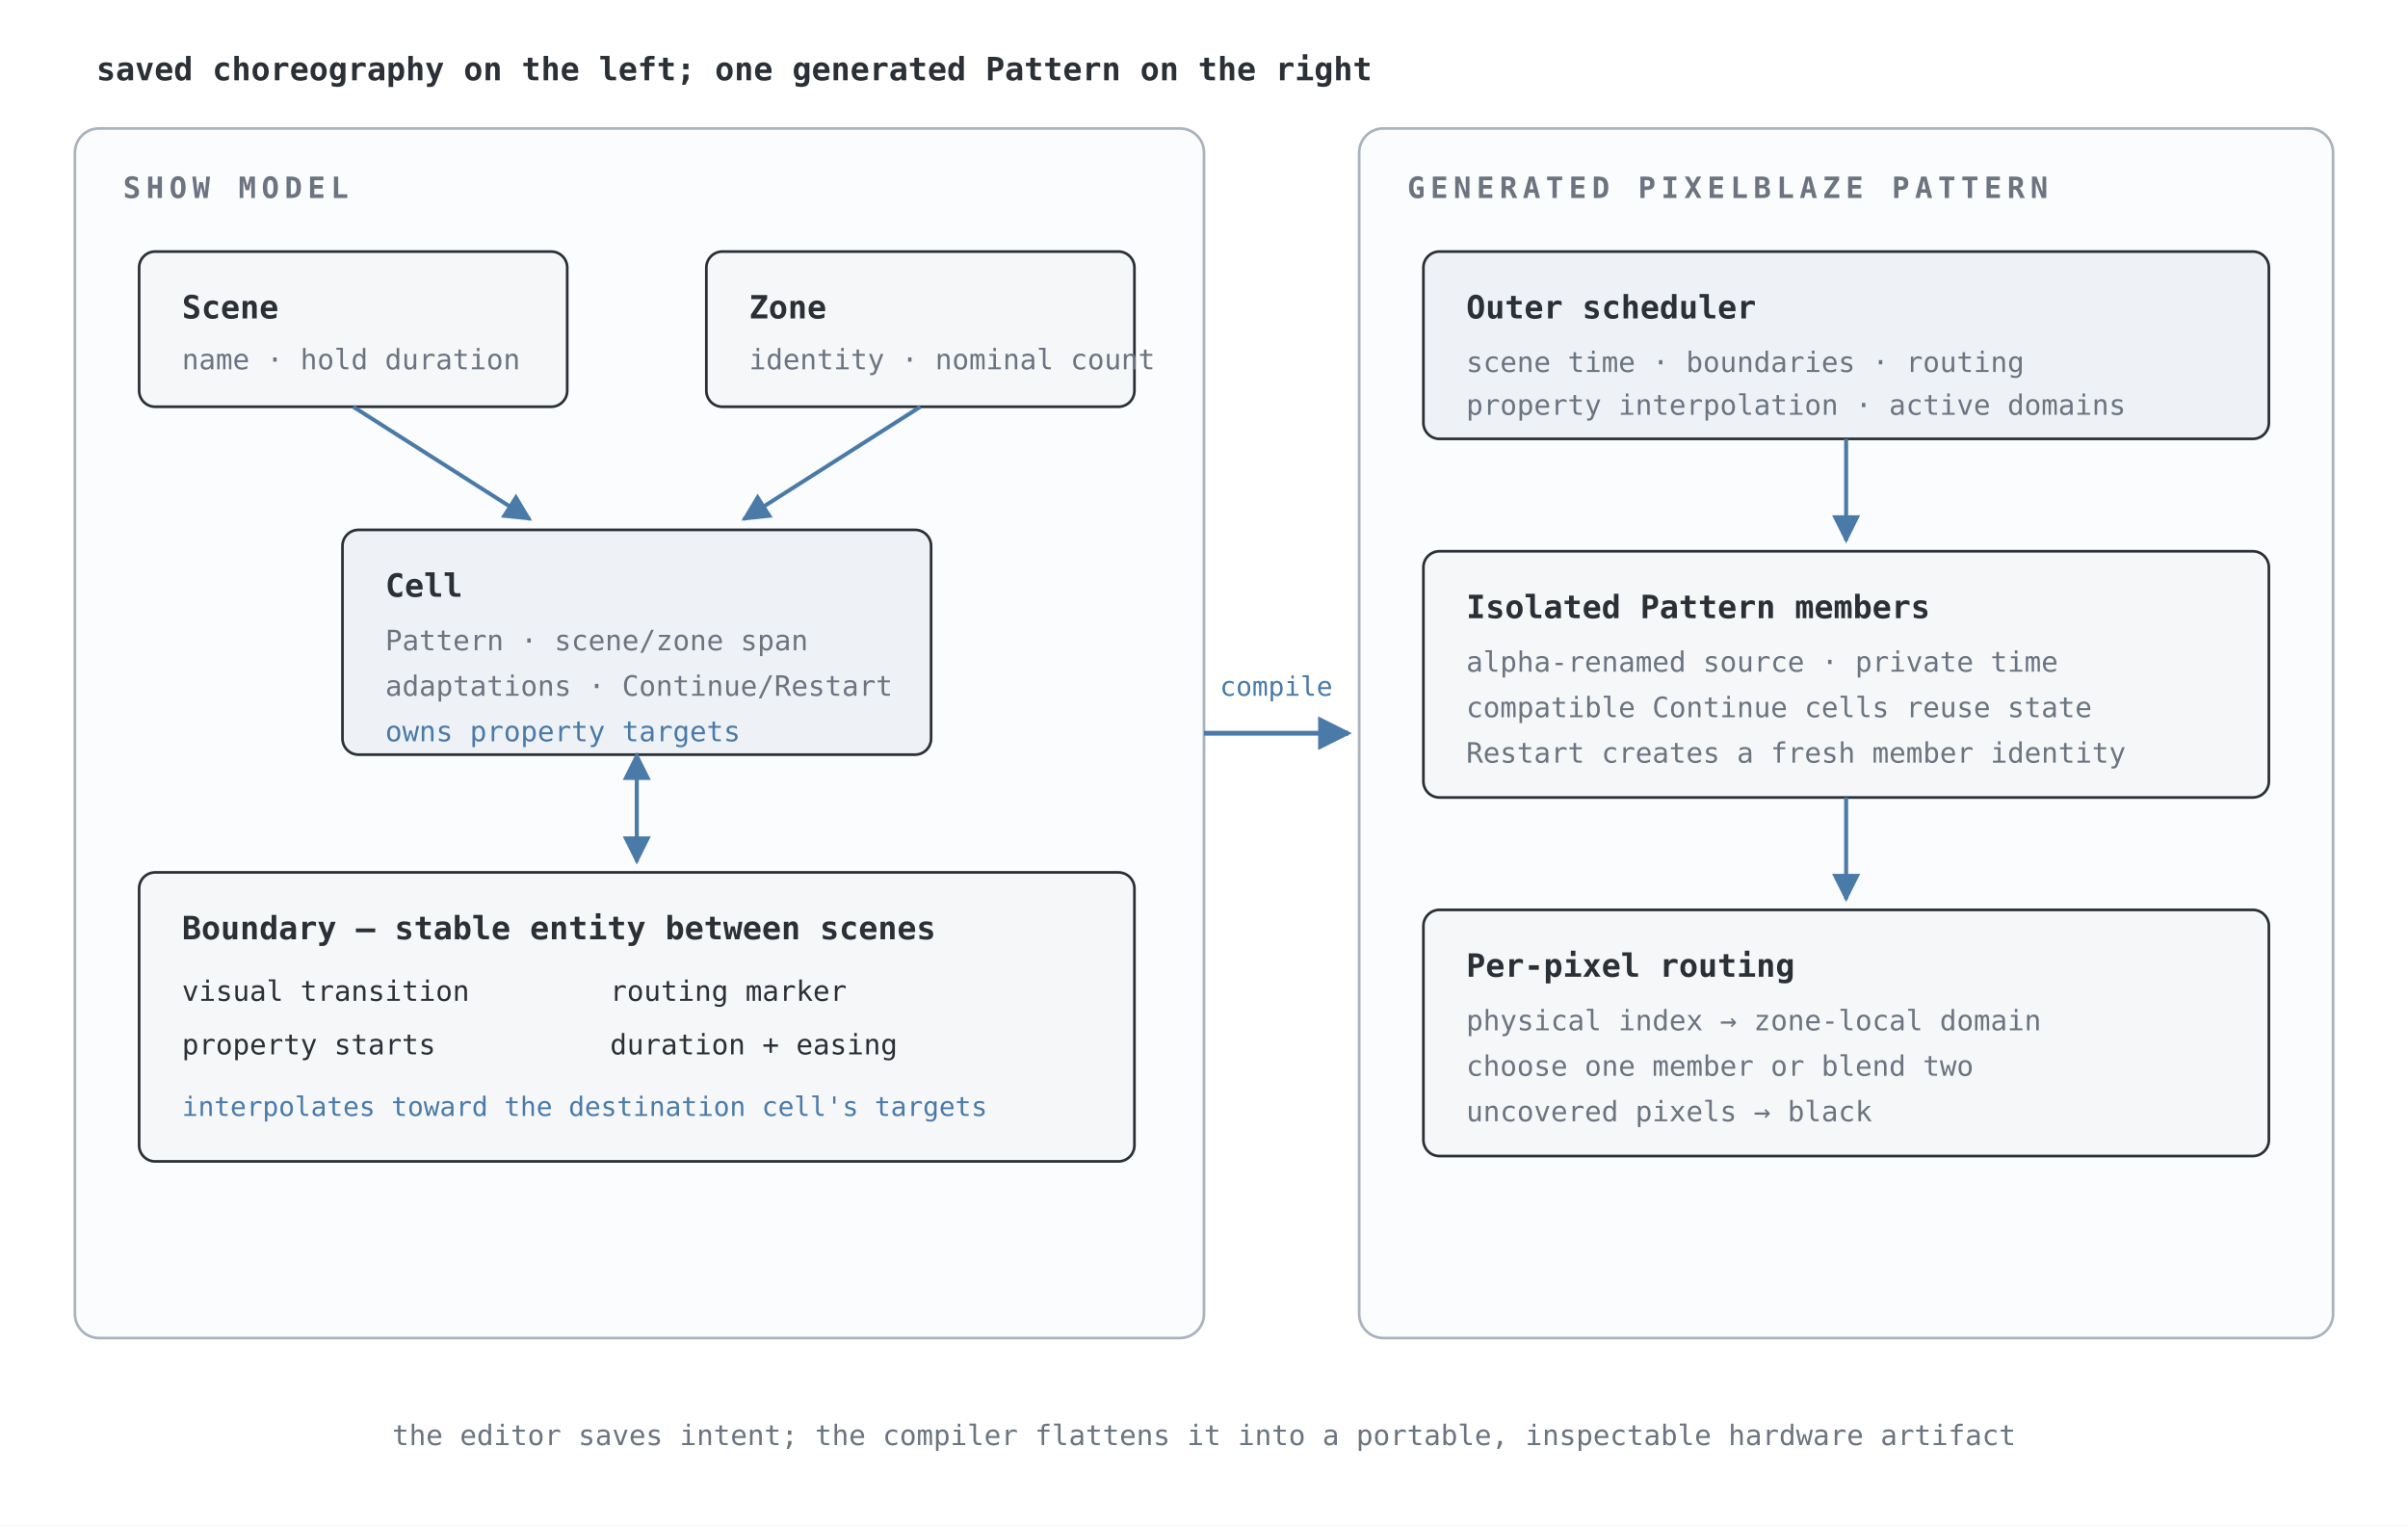
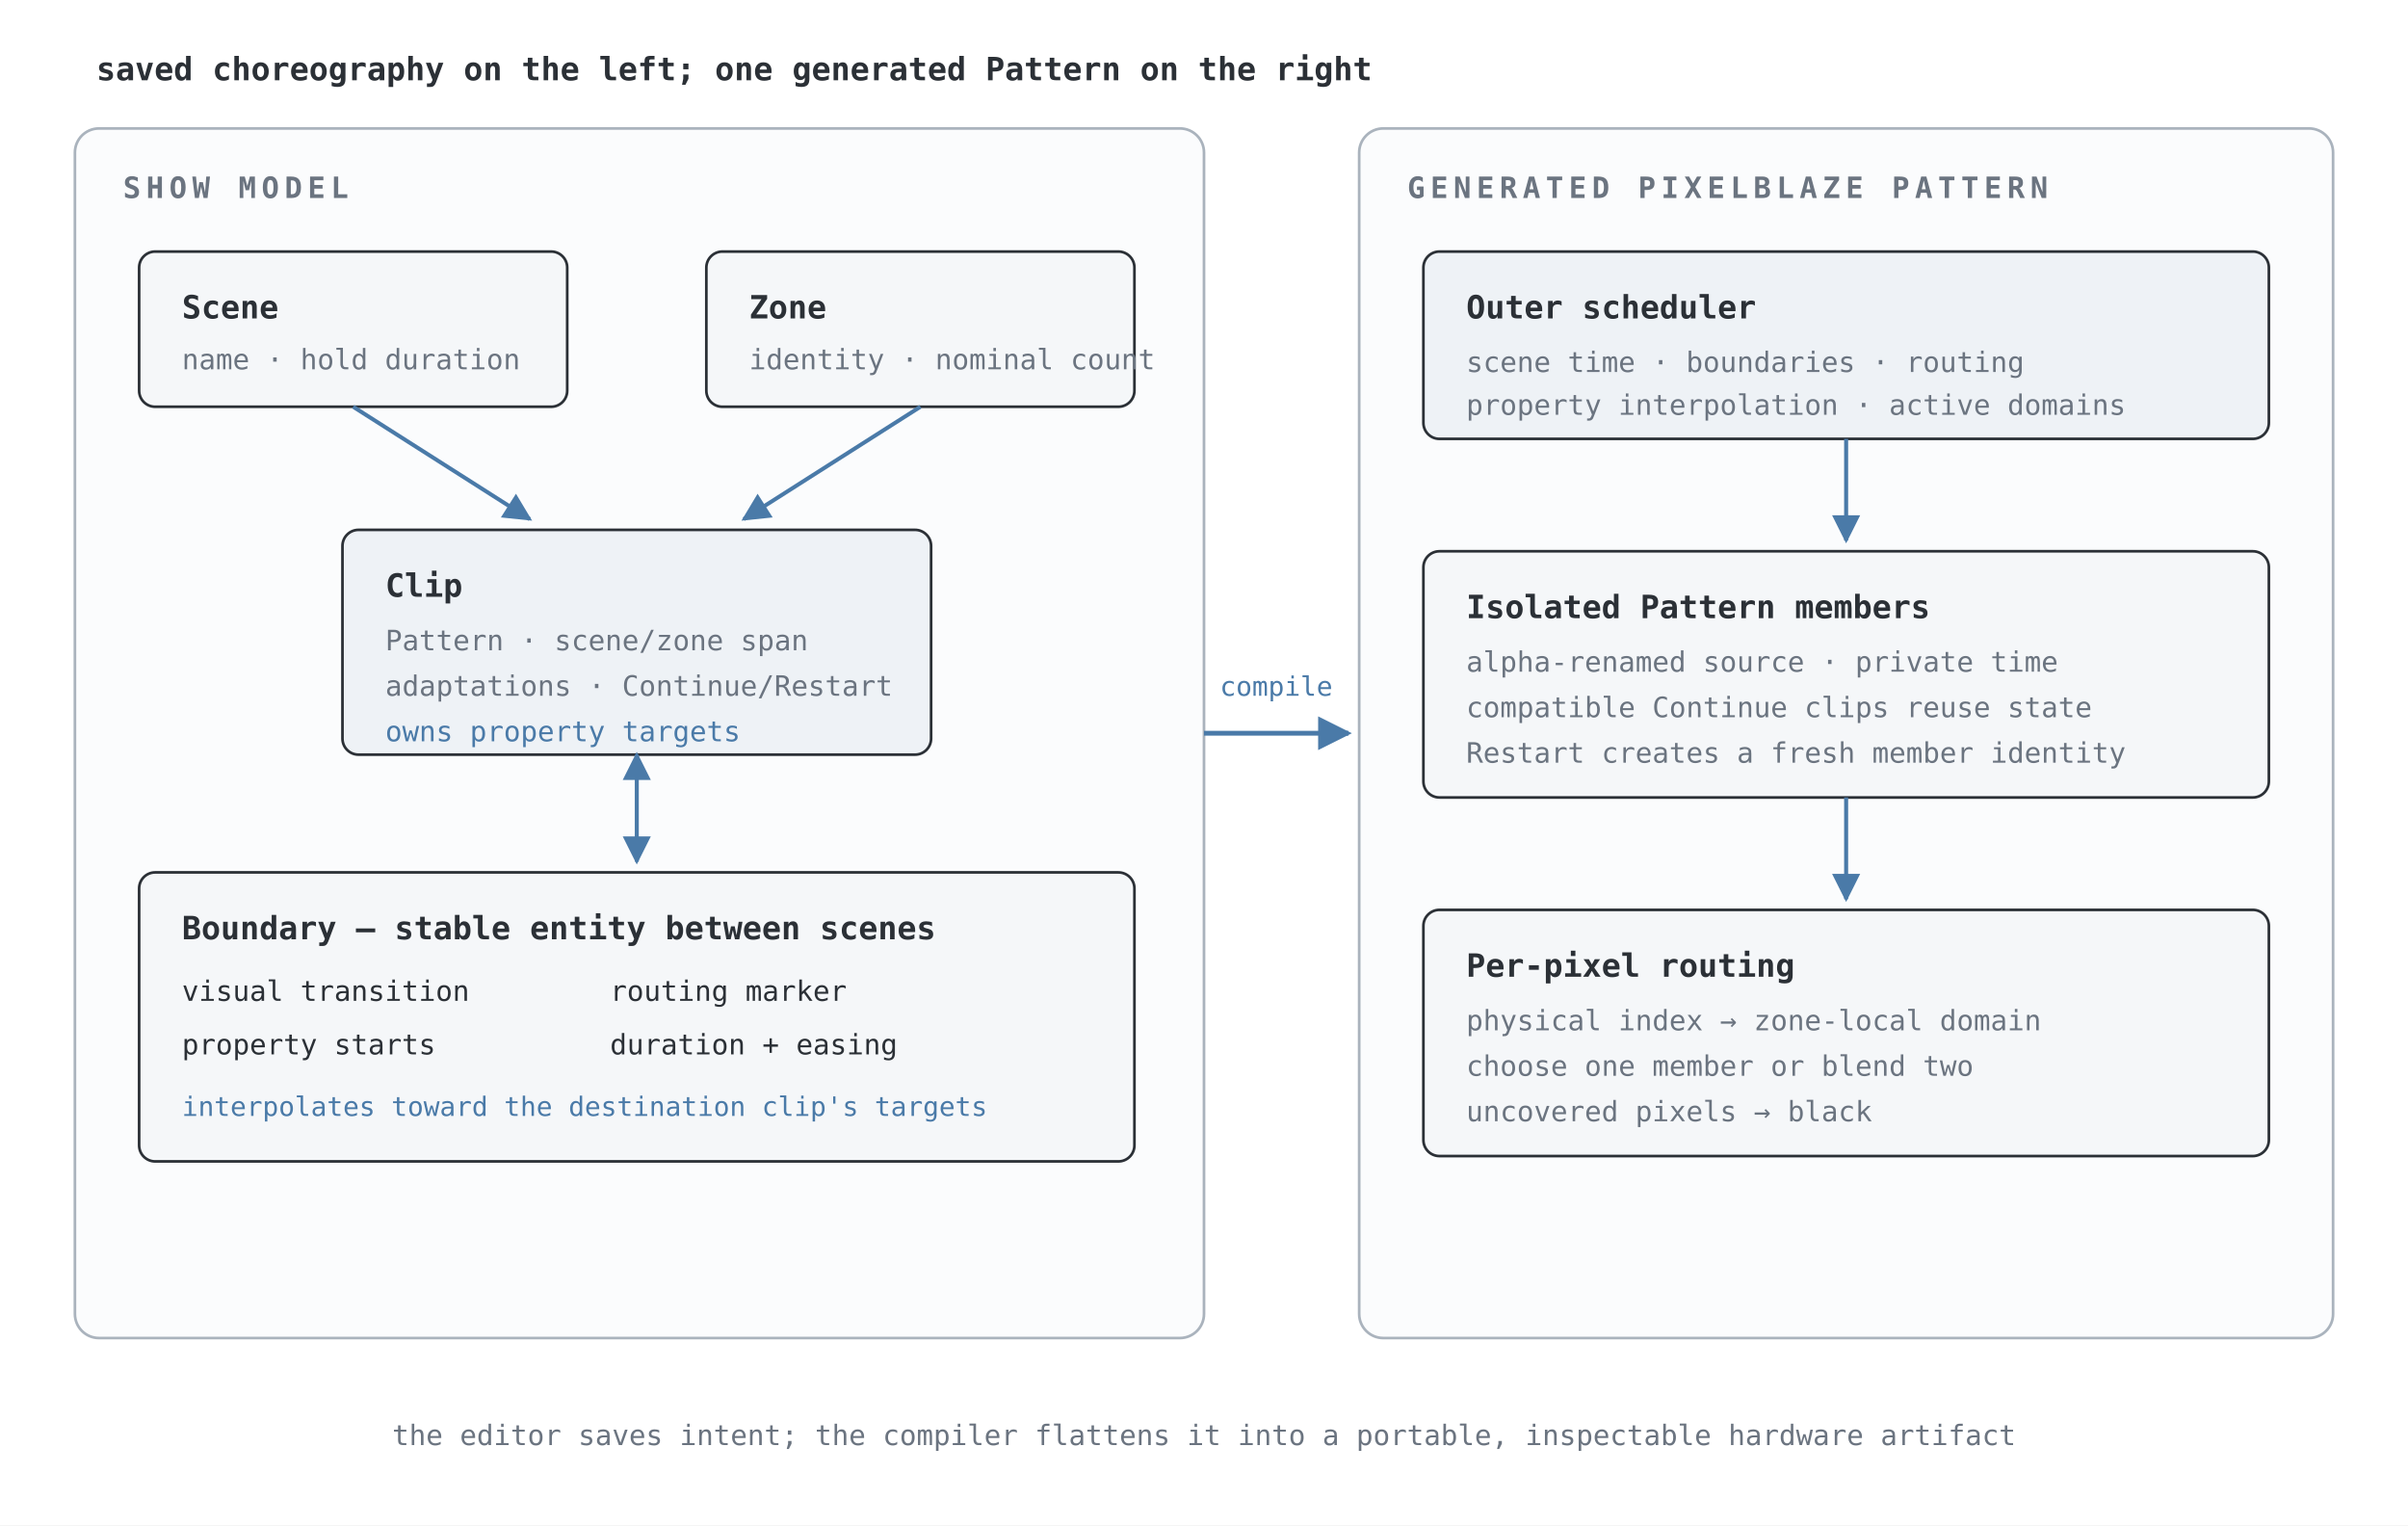
<svg xmlns="http://www.w3.org/2000/svg" viewBox="0 0 900 570" font-family="'IBM Plex Mono','SF Mono',ui-monospace,Menlo,monospace">
  <defs>
    <marker id="arr" viewBox="0 0 10 10" refX="9" refY="5" markerWidth="7" markerHeight="7" orient="auto-start-reverse">
      <path d="M0,0 L10,5 L0,10 z" fill="#4a7aa8" />
    </marker>
  </defs>
  <rect width="900" height="570" fill="#ffffff" />
  <text x="36" y="30" font-size="12" font-weight="bold" fill="#2b3036">saved choreography on the left; one generated Pattern on the right</text>
  <rect x="28" y="48" width="422" height="452" rx="9" fill="#fbfcfd" stroke="#aab3bd" />
  <text x="46" y="74" font-size="11" font-weight="bold" fill="#6b7480" letter-spacing="2">SHOW MODEL</text>
  <rect x="52" y="94" width="160" height="58" rx="6" fill="#f5f7f9" stroke="#2b3036" />
  <text x="68" y="119" font-size="12" font-weight="bold" fill="#2b3036">Scene</text>
  <text x="68" y="138" font-size="10.5" fill="#6b7480">name · hold duration</text>
  <rect x="264" y="94" width="160" height="58" rx="6" fill="#f5f7f9" stroke="#2b3036" />
  <text x="280" y="119" font-size="12" font-weight="bold" fill="#2b3036">Zone</text>
  <text x="280" y="138" font-size="10.5" fill="#6b7480">identity · nominal count</text>
  <line x1="132" y1="152" x2="198" y2="194" stroke="#4a7aa8" stroke-width="1.5" marker-end="url(#arr)" />
  <line x1="344" y1="152" x2="278" y2="194" stroke="#4a7aa8" stroke-width="1.5" marker-end="url(#arr)" />
  <rect x="128" y="198" width="220" height="84" rx="6" fill="#eef2f6" stroke="#2b3036" />
-   <text x="144" y="223" font-size="12" font-weight="bold" fill="#2b3036">Cell</text>
+   <text x="144" y="223" font-size="12" font-weight="bold" fill="#2b3036">Clip</text>
  <text x="144" y="243" font-size="10.5" fill="#6b7480">Pattern · scene/zone span</text>
  <text x="144" y="260" font-size="10.5" fill="#6b7480">adaptations · Continue/Restart</text>
  <text x="144" y="277" font-size="10.5" fill="#4a7aa8">owns property targets</text>
  <rect x="52" y="326" width="372" height="108" rx="6" fill="#f5f7f9" stroke="#2b3036" />
  <text x="68" y="351" font-size="12" font-weight="bold" fill="#2b3036">Boundary — stable entity between scenes</text>
  <text x="68" y="374" font-size="10.5" fill="#2b3036">visual transition</text>
  <text x="228" y="374" font-size="10.5" fill="#2b3036">routing marker</text>
  <text x="68" y="394" font-size="10.5" fill="#2b3036">property starts</text>
  <text x="228" y="394" font-size="10.5" fill="#2b3036">duration + easing</text>
-   <text x="68" y="417" font-size="10" fill="#4a7aa8">interpolates toward the destination cell's targets</text>
+   <text x="68" y="417" font-size="10" fill="#4a7aa8">interpolates toward the destination clip's targets</text>
  <line x1="238" y1="282" x2="238" y2="322" stroke="#4a7aa8" stroke-width="1.5" marker-start="url(#arr)" marker-end="url(#arr)" />
  <line x1="450" y1="274" x2="504" y2="274" stroke="#4a7aa8" stroke-width="1.8" marker-end="url(#arr)" />
  <text x="477" y="260" text-anchor="middle" font-size="10" fill="#4a7aa8">compile</text>
  <rect x="508" y="48" width="364" height="452" rx="9" fill="#fbfcfd" stroke="#aab3bd" />
  <text x="526" y="74" font-size="11" font-weight="bold" fill="#6b7480" letter-spacing="2">GENERATED PIXELBLAZE PATTERN</text>
  <rect x="532" y="94" width="316" height="70" rx="6" fill="#eef2f6" stroke="#2b3036" />
  <text x="548" y="119" font-size="12" font-weight="bold" fill="#2b3036">Outer scheduler</text>
  <text x="548" y="139" font-size="10.5" fill="#6b7480">scene time · boundaries · routing</text>
  <text x="548" y="155" font-size="10.5" fill="#6b7480">property interpolation · active domains</text>
  <line x1="690" y1="164" x2="690" y2="202" stroke="#4a7aa8" stroke-width="1.5" marker-end="url(#arr)" />
  <rect x="532" y="206" width="316" height="92" rx="6" fill="#f5f7f9" stroke="#2b3036" />
  <text x="548" y="231" font-size="12" font-weight="bold" fill="#2b3036">Isolated Pattern members</text>
  <text x="548" y="251" font-size="10.5" fill="#6b7480">alpha-renamed source · private time</text>
-   <text x="548" y="268" font-size="10.5" fill="#6b7480">compatible Continue cells reuse state</text>
+   <text x="548" y="268" font-size="10.5" fill="#6b7480">compatible Continue clips reuse state</text>
  <text x="548" y="285" font-size="10.5" fill="#6b7480">Restart creates a fresh member identity</text>
  <line x1="690" y1="298" x2="690" y2="336" stroke="#4a7aa8" stroke-width="1.5" marker-end="url(#arr)" />
  <rect x="532" y="340" width="316" height="92" rx="6" fill="#f5f7f9" stroke="#2b3036" />
  <text x="548" y="365" font-size="12" font-weight="bold" fill="#2b3036">Per-pixel routing</text>
  <text x="548" y="385" font-size="10.5" fill="#6b7480">physical index → zone-local domain</text>
  <text x="548" y="402" font-size="10.5" fill="#6b7480">choose one member or blend two</text>
  <text x="548" y="419" font-size="10.5" fill="#6b7480">uncovered pixels → black</text>
  <text x="450" y="540" text-anchor="middle" font-size="10.5" fill="#6b7480">the editor saves intent; the compiler flattens it into a portable, inspectable hardware artifact</text>
</svg>
